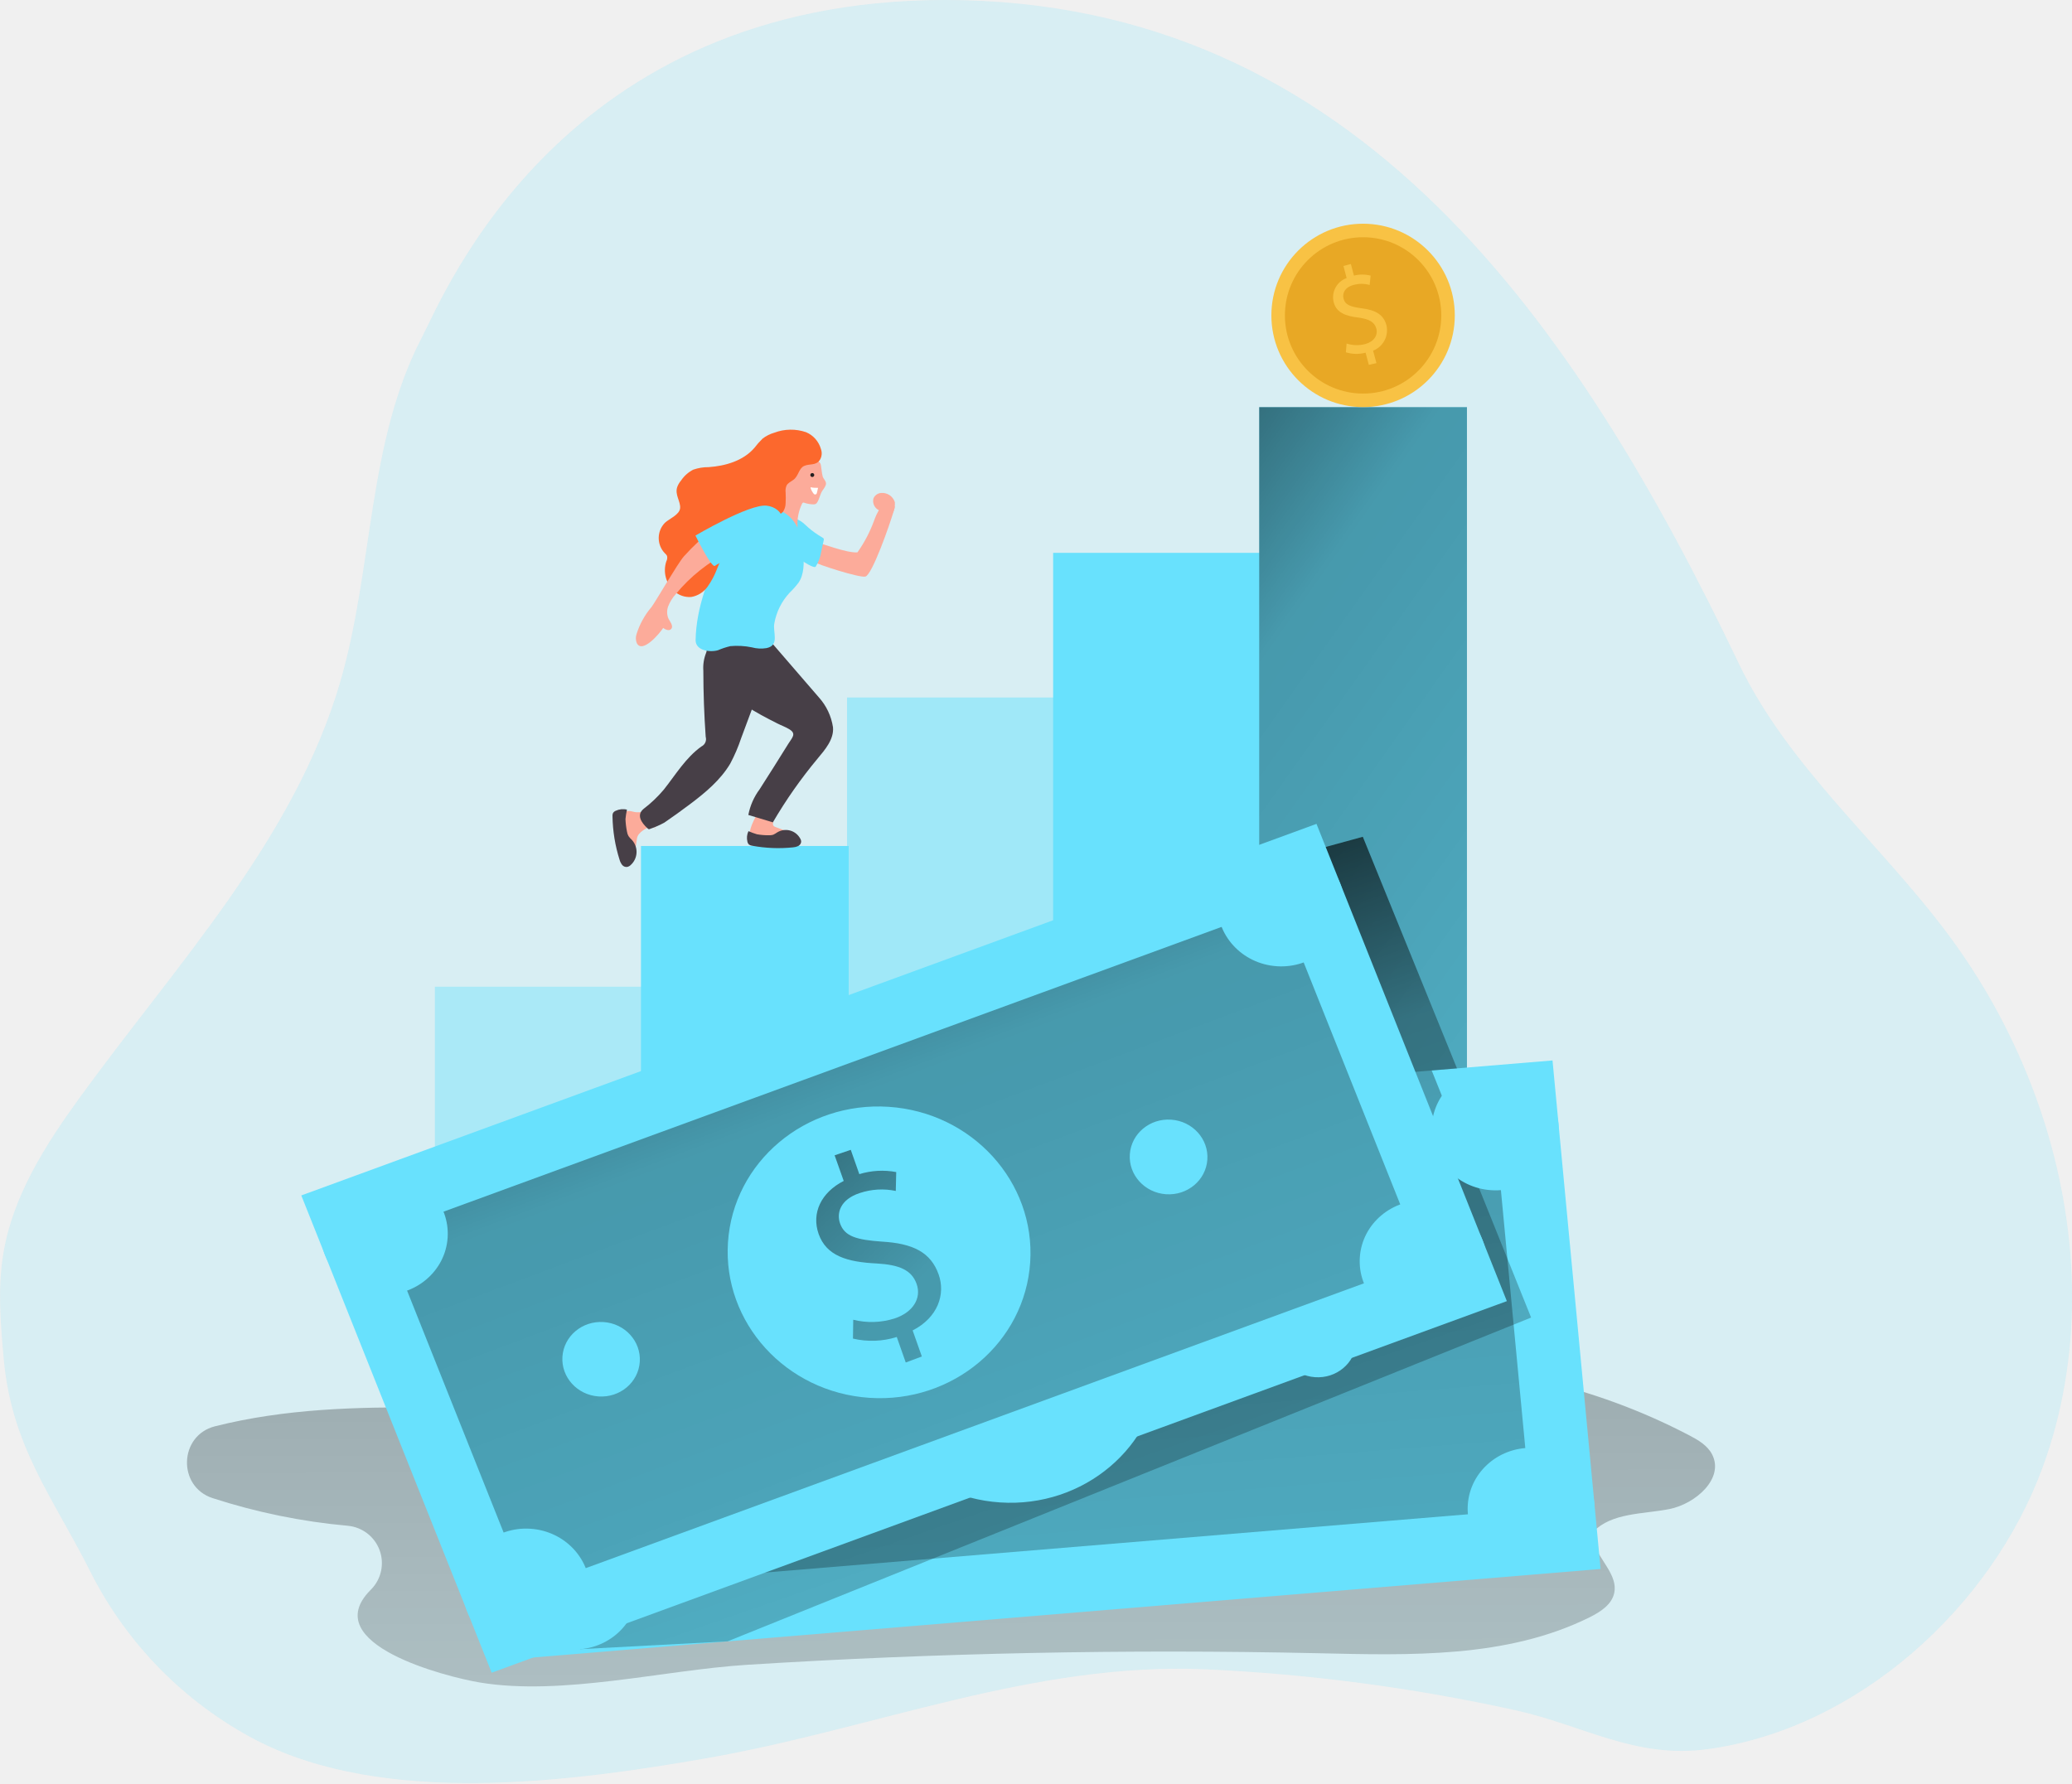
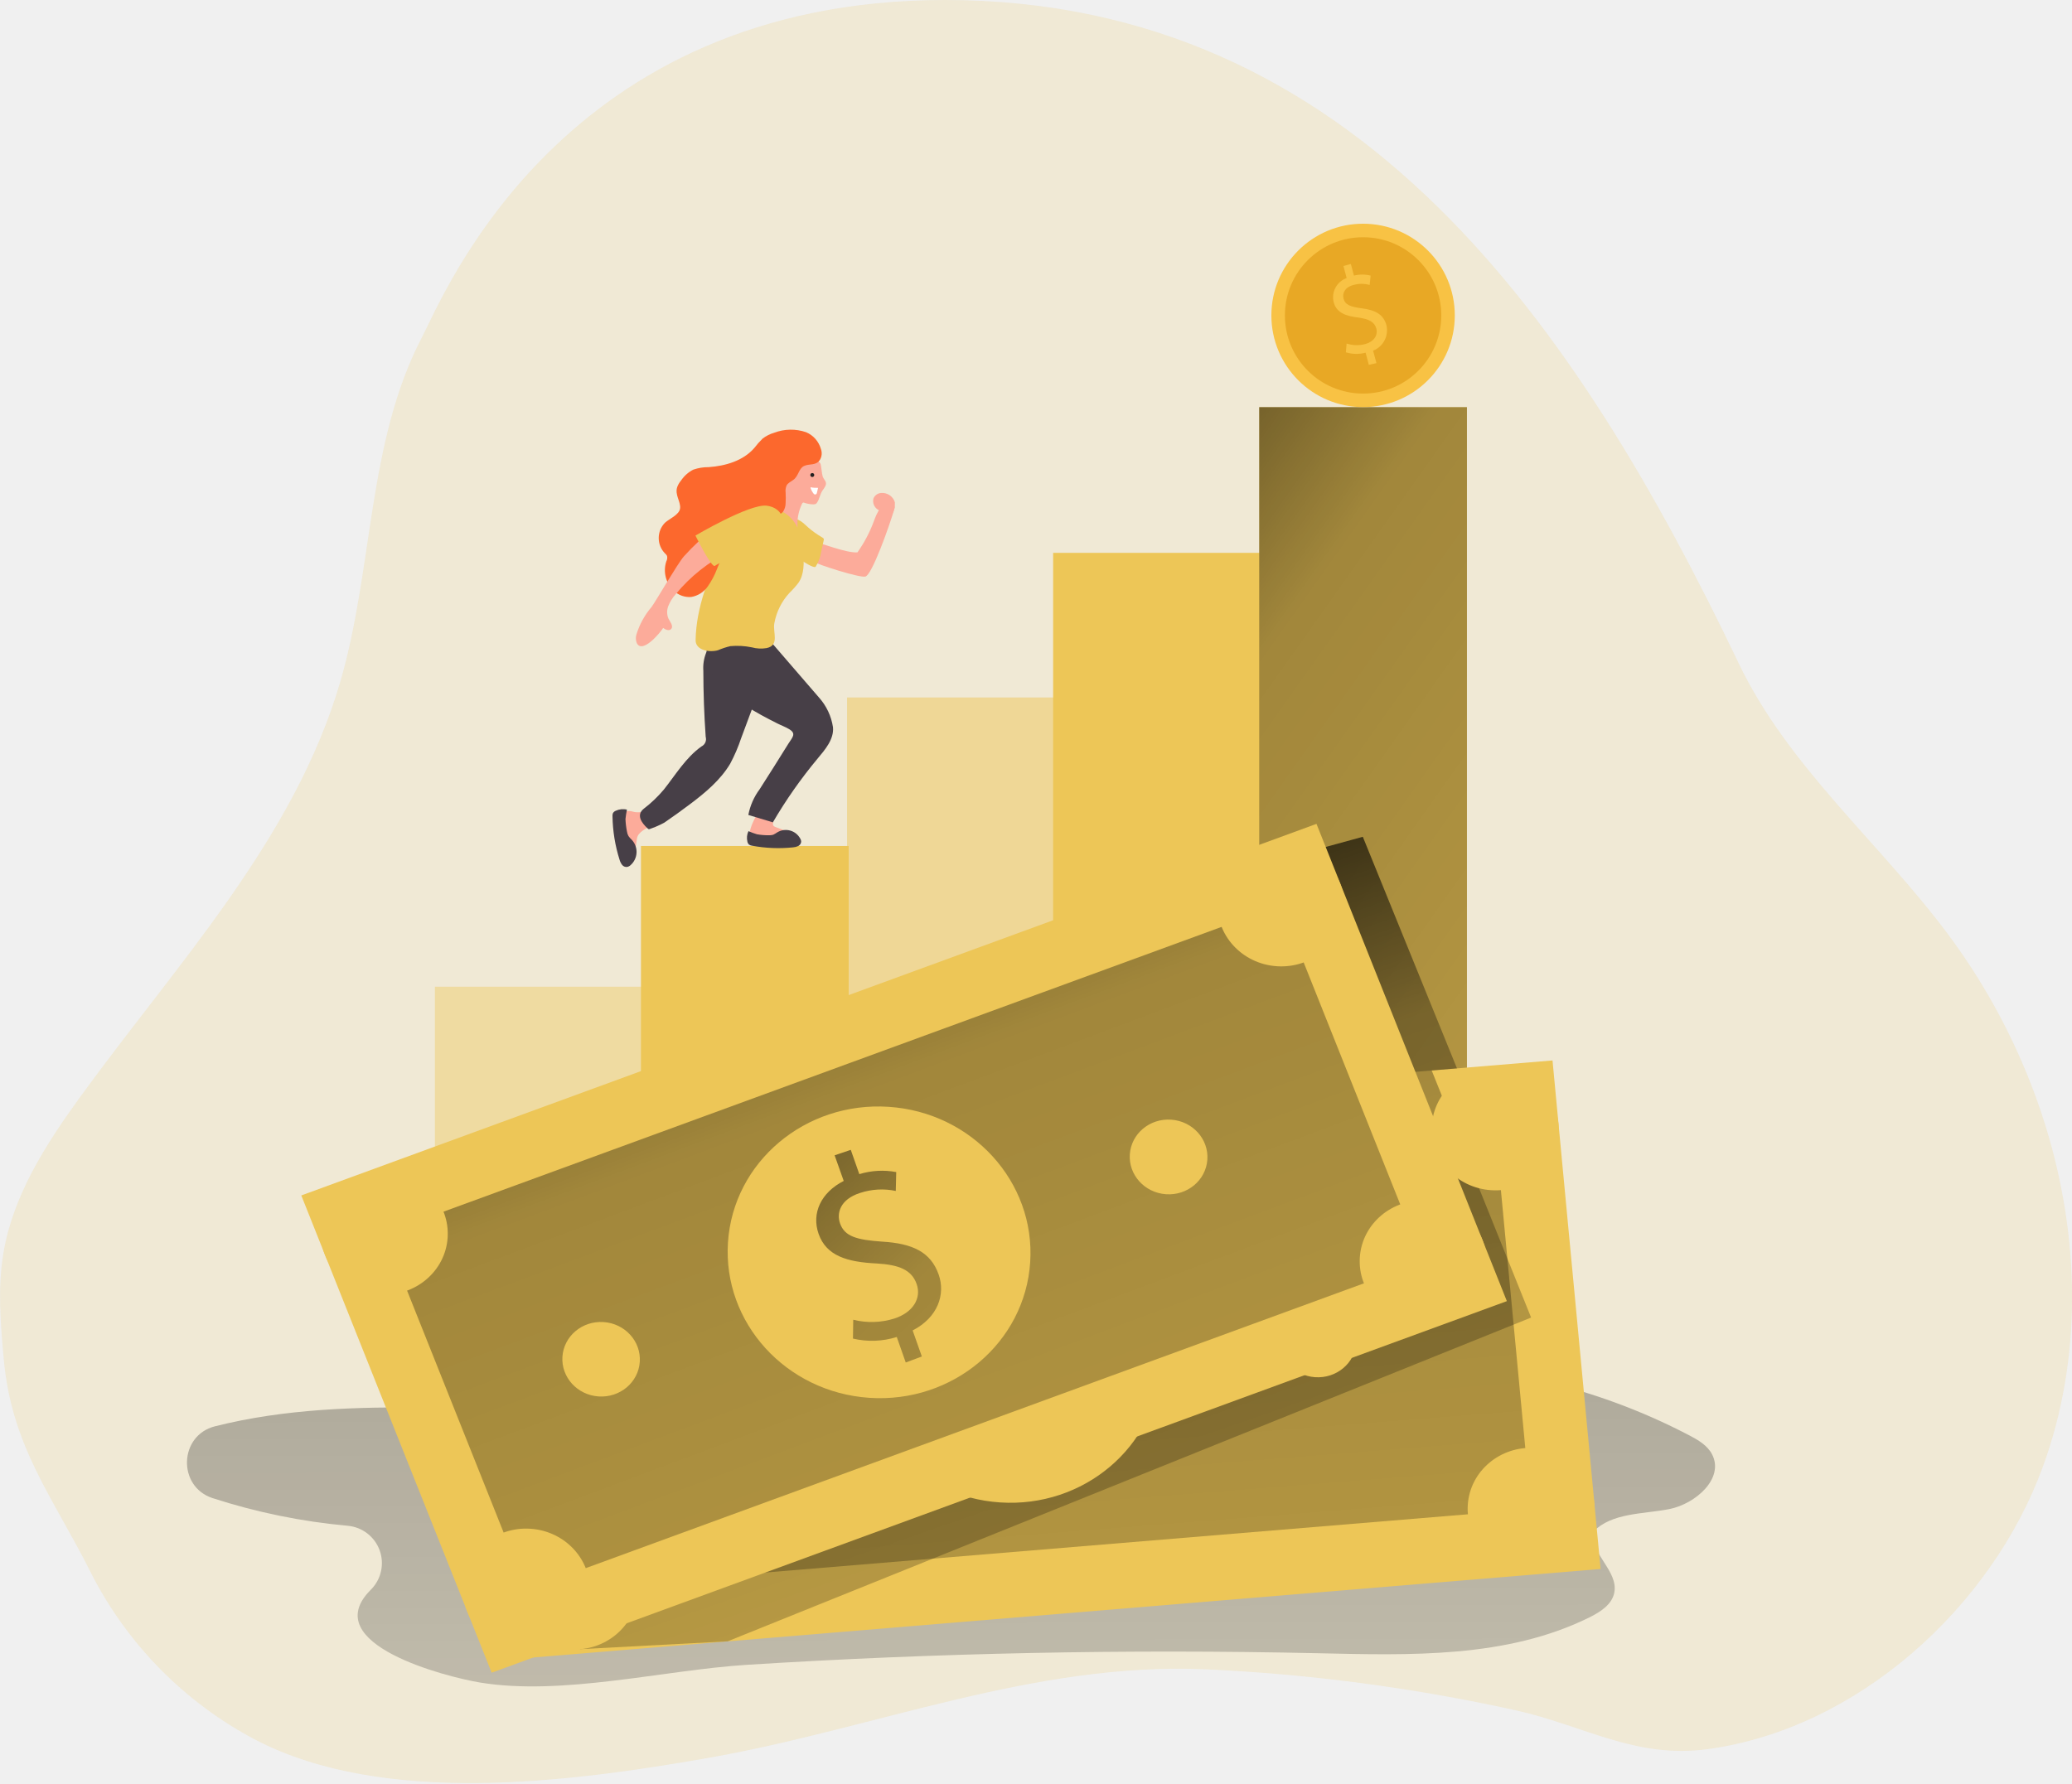
<svg xmlns="http://www.w3.org/2000/svg" xmlns:xlink="http://www.w3.org/1999/xlink" id="Layer_1" data-name="Layer 1" viewBox="0 0 378.44 325.79">
  <defs>
    <linearGradient id="linear-gradient" x1="191.25" y1="158.09" x2="192.05" y2="476.39" gradientUnits="userSpaceOnUse">
      <stop offset="0.01" />
      <stop offset="0.08" stop-opacity="0.69" />
      <stop offset="0.21" stop-opacity="0.32" />
      <stop offset="1" stop-opacity="0" />
    </linearGradient>
    <linearGradient id="linear-gradient-2" x1="153.7" y1="76.33" x2="494.53" y2="317.88" xlink:href="#linear-gradient" />
    <linearGradient id="linear-gradient-3" x1="-794.43" y1="3080.09" x2="-800.45" y2="2521.18" gradientTransform="matrix(1, -0.09, -0.09, -1, 1238.09, 3066.63)" gradientUnits="userSpaceOnUse">
      <stop offset="0.01" />
      <stop offset="0.13" stop-opacity="0.69" />
      <stop offset="0.25" stop-opacity="0.32" />
      <stop offset="1" stop-opacity="0" />
    </linearGradient>
    <linearGradient id="linear-gradient-4" x1="153.04" y1="153.04" x2="254.24" y2="445.05" xlink:href="#linear-gradient" />
    <linearGradient id="linear-gradient-5" x1="-830.51" y1="2995.42" x2="-626.59" y2="2515.18" gradientTransform="matrix(1, -0.09, -0.09, -1, 1233.14, 3058.69)" xlink:href="#linear-gradient-3" />
    <linearGradient id="linear-gradient-6" x1="-380.13" y1="3379.83" x2="-386.16" y2="2820.37" gradientTransform="matrix(0.93, -0.36, -0.36, -0.93, 1664.1, 3080.23)" xlink:href="#linear-gradient-3" />
    <linearGradient id="linear-gradient-7" x1="-416.66" y1="3296.14" x2="-210.79" y2="2811.34" gradientTransform="matrix(0.93, -0.36, -0.36, -0.93, 1654.58, 3079.28)" xlink:href="#linear-gradient-3" />
  </defs>
-   <path d="M391.34,217.29a116.22,116.22,0,0,0-17.6-34.53c-12.51-16.82-29.29-30.71-38.33-49.62C305.93,71.5,265.78,12,190.49,11.94c-69.93,0-91.45,53.7-95.57,61.59-10,19.15-8.87,42.08-14.89,62.83-8.39,28.89-29.91,51.69-47.56,76-6.26,8.64-12.23,17.94-14,28.46-1.08,6.44-.53,13,.07,19.54,1.47,15.91,9,25.15,15.77,38.63a70.55,70.55,0,0,0,30.32,30.85c23.44,12.09,57.17,7.69,82.37,3.28,30.55-5.34,59.59-17.61,91.13-16.22a332.78,332.78,0,0,1,56.48,7.47c12.56,2.78,21.88,8.92,35.15,7.11,27.43-3.75,51.77-25.94,61.14-51.43C398.27,260,397.75,237.82,391.34,217.29Z" transform="translate(-17.84 -11.94)" fill="#68e1fd" opacity="0.18" style="isolation:isolate" />
+   <path d="M391.34,217.29a116.22,116.22,0,0,0-17.6-34.53c-12.51-16.82-29.29-30.71-38.33-49.62C305.93,71.5,265.78,12,190.49,11.94c-69.93,0-91.45,53.7-95.57,61.59-10,19.15-8.87,42.08-14.89,62.83-8.39,28.89-29.91,51.69-47.56,76-6.26,8.64-12.23,17.94-14,28.46-1.08,6.44-.53,13,.07,19.54,1.47,15.91,9,25.15,15.77,38.63a70.55,70.55,0,0,0,30.32,30.85c23.44,12.09,57.17,7.69,82.37,3.28,30.55-5.34,59.59-17.61,91.13-16.22a332.78,332.78,0,0,1,56.48,7.47c12.56,2.78,21.88,8.92,35.15,7.11,27.43-3.75,51.77-25.94,61.14-51.43C398.27,260,397.75,237.82,391.34,217.29Z" transform="translate(-17.84 -11.94)" fill="#edc657" opacity="0.18" style="isolation:isolate" />
  <path d="M85.64,302.29l-.16.16c-9.72,9.85,13.91,15.85,20,16.86,15.06,2.49,33.52-2.26,48.76-3.23q52-3.27,104.25-2.12c16.88.38,34.57.94,49.7-6.57,2-1,4.07-2.34,4.49-4.49.79-4-4.53-7.17-3.84-11.14,3.45-3.51,9.05-3.18,13.88-4.13s10.09-5.62,7.82-10c-.84-1.63-2.53-2.62-4.16-3.47-18.05-9.44-35.92-12.74-56.28-14.06C224.59,257.17,181,262.38,136,268c-26.65,3.33-53.12-2-78.91,4.51-6.57,1.67-6.87,11-.44,13.11a113.05,113.05,0,0,0,24.73,5.06A6.85,6.85,0,0,1,85.64,302.29Z" transform="translate(-17.84 -11.94)" fill="url(#linear-gradient)" />
  <g opacity="0.41">
-     <rect x="79.43" y="180.26" width="37.94" height="33.05" fill="#68e1fd" />
+     <rect x="79.43" y="180.26" width="37.94" height="33.05" fill="#edc657" />
  </g>
-   <rect x="117.07" y="154.55" width="37.94" height="58.75" fill="#68e1fd" />
+   <rect x="117.07" y="154.55" width="37.94" height="58.75" fill="#edc657" />
  <g opacity="0.5">
-     <rect x="154.71" y="127.42" width="37.94" height="85.89" fill="#68e1fd" />
+     <rect x="154.71" y="127.42" width="37.94" height="85.89" fill="#edc657" />
  </g>
-   <rect x="192.35" y="101" width="37.94" height="112.3" fill="#68e1fd" />
-   <rect x="229.99" y="74.38" width="37.94" height="138.93" fill="#68e1fd" />
+   <rect x="192.35" y="101" width="37.94" height="112.3" fill="#edc657" />
+   <rect x="229.99" y="74.38" width="37.94" height="138.93" fill="#edc657" />
  <rect x="229.99" y="74.38" width="37.94" height="138.93" fill="url(#linear-gradient-2)" />
-   <polygon points="85.7 210.14 283.56 193.73 292.34 286.63 94.47 303.04 85.7 210.14" fill="#68e1fd" />
+   <polygon points="85.7 210.14 283.56 193.73 292.34 286.63 94.47 303.04 85.7 210.14" fill="#edc657" />
  <polygon points="98.33 220.78 273.08 206.29 279.64 275.68 104.89 290.17 98.33 220.78" fill="url(#linear-gradient-3)" />
  <polygon points="132.89 299.85 279.65 240.7 261.49 195.56 266.11 195.18 248.91 152.87 223.91 159.72 212.07 168.42 105.94 301.28 132.89 299.85" fill="url(#linear-gradient-4)" />
-   <ellipse cx="202.25" cy="259.82" rx="26.64" ry="27.66" transform="translate(-88.14 432.62) rotate(-86.23)" fill="#68e1fd" />
+   <ellipse cx="202.25" cy="259.82" rx="26.64" ry="27.66" transform="translate(-88.14 432.62) rotate(-86.23)" fill="#edc657" />
  <path d="M201.24,280.45l-.26-4.92a14.92,14.92,0,0,1-7.78-1.82l1-3.28a13.81,13.81,0,0,0,7.29,1.75c3.58-.16,5.86-2.23,5.72-5s-2.18-4.21-6-5.51c-5.22-1.7-8.49-3.78-8.71-8-.22-4,2.57-7.17,7.15-8.1l-.26-4.91,3.11-.15.24,4.68a14.14,14.14,0,0,1,6.6,1.4l-1.05,3.3a12.45,12.45,0,0,0-6.4-1.37c-3.86.17-5.19,2.46-5.09,4.39.14,2.5,2.06,3.67,6.47,5.22,5.29,1.79,8,4.19,8.24,8.48.2,3.81-2.37,7.51-7.47,8.56l.26,5Z" transform="translate(-17.84 -11.94)" fill="url(#linear-gradient-5)" />
-   <ellipse cx="147.81" cy="265.22" rx="6.81" ry="7.08" transform="translate(-144.39 383.34) rotate(-86.23)" fill="#68e1fd" />
-   <ellipse cx="256.85" cy="256.18" rx="6.81" ry="7.08" transform="matrix(0.07, -1, 1, 0.07, -33.5, 483.7)" fill="#68e1fd" />
-   <ellipse cx="290.93" cy="218.22" rx="11.17" ry="11.6" transform="translate(36.22 482.24) rotate(-86.23)" fill="#68e1fd" />
-   <ellipse cx="297.49" cy="287.59" rx="11.17" ry="11.6" transform="translate(-26.87 553.61) rotate(-86.23)" fill="#68e1fd" />
-   <ellipse cx="116.17" cy="232.71" rx="11.17" ry="11.6" transform="translate(-141.52 321.4) rotate(-86.23)" fill="#68e1fd" />
-   <ellipse cx="122.74" cy="302.08" rx="11.17" ry="11.6" transform="translate(-204.6 392.77) rotate(-86.23)" fill="#68e1fd" />
-   <polygon points="55.03 218.39 240.45 150.51 275.22 237.7 89.8 305.58 55.03 218.39" fill="#68e1fd" />
+   <ellipse cx="147.81" cy="265.22" rx="6.81" ry="7.08" transform="translate(-144.39 383.34) rotate(-86.23)" fill="#edc657" />
+   <ellipse cx="256.85" cy="256.18" rx="6.81" ry="7.08" transform="matrix(0.07, -1, 1, 0.07, -33.5, 483.7)" fill="#edc657" />
+   <ellipse cx="290.93" cy="218.22" rx="11.17" ry="11.6" transform="translate(36.22 482.24) rotate(-86.23)" fill="#edc657" />
+   <ellipse cx="297.49" cy="287.59" rx="11.17" ry="11.6" transform="translate(-26.87 553.61) rotate(-86.23)" fill="#edc657" />
+   <ellipse cx="116.17" cy="232.71" rx="11.17" ry="11.6" transform="translate(-141.52 321.4) rotate(-86.23)" fill="#edc657" />
+   <ellipse cx="122.74" cy="302.08" rx="11.17" ry="11.6" transform="translate(-204.6 392.77) rotate(-86.23)" fill="#edc657" />
+   <polygon points="55.03 218.39 240.45 150.51 275.22 237.7 89.8 305.58 55.03 218.39" fill="#edc657" />
  <polygon points="70.18 225.32 233.94 165.37 259.92 230.49 96.16 290.44 70.18 225.32" fill="url(#linear-gradient-6)" />
-   <ellipse cx="178.4" cy="240.71" rx="26.64" ry="27.66" transform="translate(-91.36 390.97) rotate(-86.23)" fill="#68e1fd" />
+   <ellipse cx="178.4" cy="240.71" rx="26.64" ry="27.66" transform="translate(-91.36 390.97) rotate(-86.23)" fill="#edc657" />
  <path d="M183.27,260.85l-1.64-4.66a15.05,15.05,0,0,1-8,.29l.05-3.44a13.85,13.85,0,0,0,7.5-.22c3.4-1.1,5-3.7,4.08-6.31S182,243,178,242.76c-5.5-.26-9.23-1.41-10.64-5.39-1.34-3.8.44-7.58,4.58-9.69L170.28,223l2.95-1,1.56,4.44a14.11,14.11,0,0,1,6.74-.38l-.08,3.45a12.52,12.52,0,0,0-6.54.37c-3.66,1.18-4.29,3.73-3.64,5.56.84,2.38,3,3,7.69,3.33,5.59.33,8.88,1.92,10.32,6,1.28,3.62-.14,7.86-4.75,10.22l1.68,4.76Z" transform="translate(-17.84 -11.94)" fill="url(#linear-gradient-7)" />
-   <ellipse cx="127.63" cy="260.24" rx="6.81" ry="7.08" transform="translate(-158.28 358.56) rotate(-86.23)" fill="#68e1fd" />
-   <ellipse cx="229.81" cy="222.84" rx="6.81" ry="7.08" transform="matrix(0.07, -1, 1, 0.07, -25.49, 425.57)" fill="#68e1fd" />
-   <ellipse cx="251.79" cy="177.3" rx="11.17" ry="11.6" transform="translate(40.48 404.96) rotate(-86.23)" fill="#68e1fd" />
-   <ellipse cx="277.77" cy="242.4" rx="11.17" ry="11.6" transform="translate(-0.2 491.7) rotate(-86.23)" fill="#68e1fd" />
-   <ellipse cx="88.02" cy="237.26" rx="11.17" ry="11.6" transform="translate(-172.35 297.56) rotate(-86.23)" fill="#68e1fd" />
-   <ellipse cx="114" cy="302.35" rx="11.17" ry="11.6" transform="translate(-213.04 384.3) rotate(-86.23)" fill="#68e1fd" />
+   <ellipse cx="127.63" cy="260.24" rx="6.81" ry="7.08" transform="translate(-158.28 358.56) rotate(-86.23)" fill="#edc657" />
+   <ellipse cx="229.81" cy="222.84" rx="6.81" ry="7.08" transform="matrix(0.07, -1, 1, 0.07, -25.49, 425.57)" fill="#edc657" />
+   <ellipse cx="251.79" cy="177.3" rx="11.17" ry="11.6" transform="translate(40.48 404.96) rotate(-86.23)" fill="#edc657" />
+   <ellipse cx="277.77" cy="242.4" rx="11.17" ry="11.6" transform="translate(-0.2 491.7) rotate(-86.23)" fill="#edc657" />
+   <ellipse cx="88.02" cy="237.26" rx="11.17" ry="11.6" transform="translate(-172.35 297.56) rotate(-86.23)" fill="#edc657" />
+   <ellipse cx="114" cy="302.35" rx="11.17" ry="11.6" transform="translate(-213.04 384.3) rotate(-86.23)" fill="#edc657" />
  <path d="M131.05,160.71a.77.77,0,0,0-.14.21,5.25,5.25,0,0,0,0,2.4,26.38,26.38,0,0,0,1.25,5.1,1,1,0,0,0,.23.42.66.66,0,0,0,.87-.07,1.84,1.84,0,0,0,.42-.85,23.77,23.77,0,0,0,.5-2.8c.17-1.2,1.79-1.88,2.72-2.42a.45.45,0,0,0,.19-.17c0-.1.56,1.17.53,1.07a14.43,14.43,0,0,0-.85-2.12c0-.06-.6-1.51-.65-1.54s-.21,0-.3.06a3.48,3.48,0,0,1-2.48.19A2.46,2.46,0,0,0,131.05,160.71Z" transform="translate(-17.84 -11.94)" fill="#fcab9a" />
  <path d="M132.35,159.85a3.12,3.12,0,0,0-2.06.21,1.05,1.05,0,0,0-.5.43,1.26,1.26,0,0,0-.08.61A27.71,27.71,0,0,0,131,169a2.82,2.82,0,0,0,.45.92,1,1,0,0,0,.91.4A1.25,1.25,0,0,0,133,170a3.23,3.23,0,0,0,.25-4.62,4.09,4.09,0,0,1-.62-.7,2.45,2.45,0,0,1-.28-.84,14.5,14.5,0,0,1-.27-2.27A15.85,15.85,0,0,1,132.35,159.85Z" transform="translate(-17.84 -11.94)" fill="#473f47" />
  <path d="M153.21,146.79a30.14,30.14,0,0,1-2,4.66c-1.78,3-4.57,5.32-7.38,7.43-1.53,1.15-3.07,2.26-4.65,3.34a16.72,16.72,0,0,1-2.56,1.13.49.49,0,0,1-.28.07.44.44,0,0,1-.2-.13c-1.22-1.09-2.08-2.5-.74-3.59a23.11,23.11,0,0,0,3.69-3.52c2.16-2.72,4-5.83,6.86-7.87a1.49,1.49,0,0,0,.78-1.77q-.42-6-.43-12.07a7.36,7.36,0,0,1,.5-3.24c1.23-2.55,5.68-2.87,8.08-2.64a3,3,0,0,1,1.59.47c2.75,2.17,1.52,4.88.54,7.52Z" transform="translate(-17.84 -11.94)" fill="#473f47" />
  <path d="M166.45,114.55l0,0c.52.46,8.43,3,9.45,2.72,1.21-.31,4.36-9.16,5.3-12.39a.7.7,0,0,0,0-.55.52.52,0,0,0-.18-.18c-1.94-1.25-3.1,1.69-3.57,3a24.58,24.58,0,0,1-3,5.7c-2,.16-6.81-1.77-7.39-1.79a1.69,1.69,0,0,0-1.53.87C165.08,112.89,165.75,113.9,166.45,114.55Z" transform="translate(-17.84 -11.94)" fill="#fcab9a" />
-   <path d="M167.31,109.69c.24.16.48.31.73.45a.47.47,0,0,1,.25.23.46.46,0,0,1,0,.26l-.47,2.14a7,7,0,0,1-1,2.69c-.29.39-2.41-1-2.71-1.23a8.84,8.84,0,0,1-2.27-2.17,3.93,3.93,0,0,1-.65-1.23,4.94,4.94,0,0,1,.47-3.18c.83-1.61,2.21-.82,3.27.17A15.47,15.47,0,0,0,167.31,109.69Z" transform="translate(-17.84 -11.94)" fill="#68e1fd" />
+   <path d="M167.31,109.69c.24.16.48.31.73.45a.47.47,0,0,1,.25.23.46.46,0,0,1,0,.26l-.47,2.14a7,7,0,0,1-1,2.69c-.29.39-2.41-1-2.71-1.23a8.84,8.84,0,0,1-2.27-2.17,3.93,3.93,0,0,1-.65-1.23,4.94,4.94,0,0,1,.47-3.18c.83-1.61,2.21-.82,3.27.17A15.47,15.47,0,0,0,167.31,109.69Z" transform="translate(-17.84 -11.94)" fill="#edc657" />
  <path d="M155.09,165.14a.81.81,0,0,0,.16.16,5,5,0,0,0,2.2.48,24.24,24.24,0,0,0,4.89-.19,1,1,0,0,0,.44-.13.61.61,0,0,0,.09-.8,1.66,1.66,0,0,0-.7-.55,21.87,21.87,0,0,0-2.47-1c-.37-.14-.69-.2-.69-.67a1.75,1.75,0,0,1,.14-.64l.26-.76c.09-.27.18-.6,0-.81a.77.77,0,0,0-.44-.19,10.59,10.59,0,0,0-2.25-.21.31.31,0,0,0-.21.05.31.31,0,0,0-.09.14C155.89,161.25,154.1,163.87,155.09,165.14Z" transform="translate(-17.84 -11.94)" fill="#fcab9a" />
  <path d="M148.63,125.75s-4,5.6.11,10.58c2.87,3.46,7.16,5.81,11.11,7.79.69.35,1.51.64,2.18,1.06,1.31.81.5,1.51-.19,2.61-1.73,2.8-3.49,5.57-5.26,8.34a11.44,11.44,0,0,0-2.06,4.69l4.48,1.35a85.85,85.85,0,0,1,8.19-11.67c1.32-1.58,3-3.51,2.79-5.71a10.48,10.48,0,0,0-2.57-5.44L159,129.61Z" transform="translate(-17.84 -11.94)" fill="#473f47" />
  <path d="M168.1,99c.14.42.54.74.6,1.19s-.39,1-.68,1.43c-.4.63-.5,1.42-.9,2.06a.81.81,0,0,1-.32.34,1.4,1.4,0,0,1-.41.06,5.61,5.61,0,0,1-1.57-.26.46.46,0,0,0-.3-.07.5.5,0,0,0-.2.23,8.57,8.57,0,0,0-.83,4c0,.44,0,1-.36,1.23a.79.79,0,0,1-.45.11c-1,0-1.83-.92-2.33-1.84a11.85,11.85,0,0,1-1-2.6,2.22,2.22,0,0,1-.09-.81,2.49,2.49,0,0,1,.33-.91,17.45,17.45,0,0,0,1.25-3.19,14,14,0,0,1,1.47-4.11,2.28,2.28,0,0,1,1.11-.92A3,3,0,0,1,165,95a4.2,4.2,0,0,1,2.67,1.59C167.84,96.91,167.93,98.48,168.1,99Z" transform="translate(-17.84 -11.94)" fill="#fcab9a" />
-   <path d="M157.84,130.34a6.26,6.26,0,0,1-2.69-.14,13.47,13.47,0,0,0-3.91-.22,13.71,13.71,0,0,0-2.27.75c-1.46.43-4.11.07-4.08-1.86.11-6,2.43-11.71,5-17.13,1.09-2.33,2.34-4.75,4.52-6.1a6.29,6.29,0,0,1,9.13,2.79,12.8,12.8,0,0,1,1,4.42c.17,1.9.2,4-.86,5.55a16,16,0,0,1-1.65,1.85,11.07,11.07,0,0,0-2.76,5.55C158.94,127.4,160.3,129.84,157.84,130.34Z" transform="translate(-17.84 -11.94)" fill="#68e1fd" />
+   <path d="M157.84,130.34a6.26,6.26,0,0,1-2.69-.14,13.47,13.47,0,0,0-3.91-.22,13.71,13.71,0,0,0-2.27.75c-1.46.43-4.11.07-4.08-1.86.11-6,2.43-11.71,5-17.13,1.09-2.33,2.34-4.75,4.52-6.1a6.29,6.29,0,0,1,9.13,2.79,12.8,12.8,0,0,1,1,4.42c.17,1.9.2,4-.86,5.55a16,16,0,0,1-1.65,1.85,11.07,11.07,0,0,0-2.76,5.55C158.94,127.4,160.3,129.84,157.84,130.34Z" transform="translate(-17.84 -11.94)" fill="#edc657" />
  <path d="M167.61,95.92c-.72,1.15-1.93.68-2.92,1.15s-1,1.91-2,2.57c-.42.31-.94.53-1.19,1a2.5,2.5,0,0,0-.17,1.28,17.8,17.8,0,0,1,0,1.93,2.82,2.82,0,0,1-.5,1.61c-.73.85-2.07.62-3.19.73-2.19.22-2.93,2.29-4.38,3.69-.71.69-1.5,1.29-2.15,2a14.33,14.33,0,0,0-2.31,4,14.6,14.6,0,0,1-1.71,3.22,4.61,4.61,0,0,1-3,1.9,4.14,4.14,0,0,1-3.14-1.09,5.16,5.16,0,0,1-1.41-5.42,1.39,1.39,0,0,0,.13-1,1.47,1.47,0,0,0-.39-.47,4,4,0,0,1,0-5.57c.79-.75,2.68-1.46,2.78-2.69s-1-2.43-.53-3.84a3.89,3.89,0,0,1,.69-1.18,5.94,5.94,0,0,1,2.24-2,8.3,8.3,0,0,1,2.82-.46c3.08-.22,6.3-1.16,8.33-3.5a15.38,15.38,0,0,1,1.51-1.71,6.35,6.35,0,0,1,2.14-1.08,8.54,8.54,0,0,1,5.81-.09,4.73,4.73,0,0,1,2.71,3.08A2.29,2.29,0,0,1,167.61,95.92Z" transform="translate(-17.84 -11.94)" fill="#fc682d" />
  <path d="M167.26,101.06c-.39,0-1,0-1.35-.11-.12.24.46,1.13.59,1.24a.33.33,0,0,0,.44,0,.44.44,0,0,0,.11-.25l.21-.89" transform="translate(-17.84 -11.94)" fill="#fff" />
  <circle cx="148.36" cy="86.78" r="0.36" fill="#231f20" />
  <path d="M178.74,102a1.64,1.64,0,0,0-1.37,1,1.88,1.88,0,0,0,.74,2,4.72,4.72,0,0,0,2.11.77.77.77,0,0,0,.65-.09.79.79,0,0,0,.19-.39,4,4,0,0,0,.22-1.6A2.42,2.42,0,0,0,178.74,102Z" transform="translate(-17.84 -11.94)" fill="#fcab9a" />
  <path d="M154.54,163.78a2.89,2.89,0,0,0-.19,1.92,1,1,0,0,0,.3.54,1.26,1.26,0,0,0,.54.2,26.29,26.29,0,0,0,7.51.3,2.66,2.66,0,0,0,.93-.24,1,1,0,0,0,.54-.76,1.15,1.15,0,0,0-.18-.62A3,3,0,0,0,159.8,164a4.74,4.74,0,0,1-.75.44,2.52,2.52,0,0,1-.82.09,11.82,11.82,0,0,1-2.14-.18A13.75,13.75,0,0,1,154.54,163.78Z" transform="translate(-17.84 -11.94)" fill="#473f47" />
  <path d="M150,109.25c-.86,0-1-1.38-1.69-.84a42.73,42.73,0,0,0-5.57,5.18c-1.18,1.36-5.09,8.14-5.89,9.23a14.11,14.11,0,0,0-2.76,5,2.34,2.34,0,0,0,.06,1.61c1,2,4.23-1.83,4.81-2.77.44.32,1.1.6,1.46.19.5-.56-.26-1.4-.5-1.92a3.06,3.06,0,0,1-.06-2.17,7.27,7.27,0,0,1,1.4-2.28,30.06,30.06,0,0,1,9.72-7.74c.54-.27,1.15-.59,1.31-1.17a1.41,1.41,0,0,0-.07-.86A2.29,2.29,0,0,0,150,109.25Z" transform="translate(-17.84 -11.94)" fill="#fcab9a" />
-   <path d="M159,110.05s-10,4.75-10.58,5.26-3.56-5.53-3.56-5.53,9.86-5.82,13-5.46S162.12,108.07,159,110.05Z" transform="translate(-17.84 -11.94)" fill="#68e1fd" />
+   <path d="M159,110.05s-10,4.75-10.58,5.26-3.56-5.53-3.56-5.53,9.86-5.82,13-5.46S162.12,108.07,159,110.05Z" transform="translate(-17.84 -11.94)" fill="#edc657" />
  <path d="M195.76,82.11v-.64" transform="translate(-17.84 -11.94)" fill="none" />
  <circle cx="248.96" cy="57.62" r="16.75" fill="#f8c244" />
  <circle cx="248.96" cy="57.62" r="14.28" fill="#e8a825" />
  <path d="M267.85,78.59l-.59-2.22a6.48,6.48,0,0,1-3.6-.07l.13-1.6a6,6,0,0,0,3.38.1c1.57-.41,2.38-1.59,2.05-2.83s-1.37-1.73-3.17-2c-2.47-.28-4.12-.92-4.62-2.82a3.72,3.72,0,0,1,2.37-4.41l-.59-2.21,1.36-.36.56,2.12a6.18,6.18,0,0,1,3.05,0L268,64a5.38,5.38,0,0,0-2.95,0c-1.69.45-2.05,1.62-1.82,2.5.3,1.14,1.26,1.49,3.37,1.77,2.51.32,3.95,1.16,4.47,3.1A4,4,0,0,1,268.63,76l.61,2.28Z" transform="translate(-17.84 -11.94)" fill="#f8c244" />
</svg>
